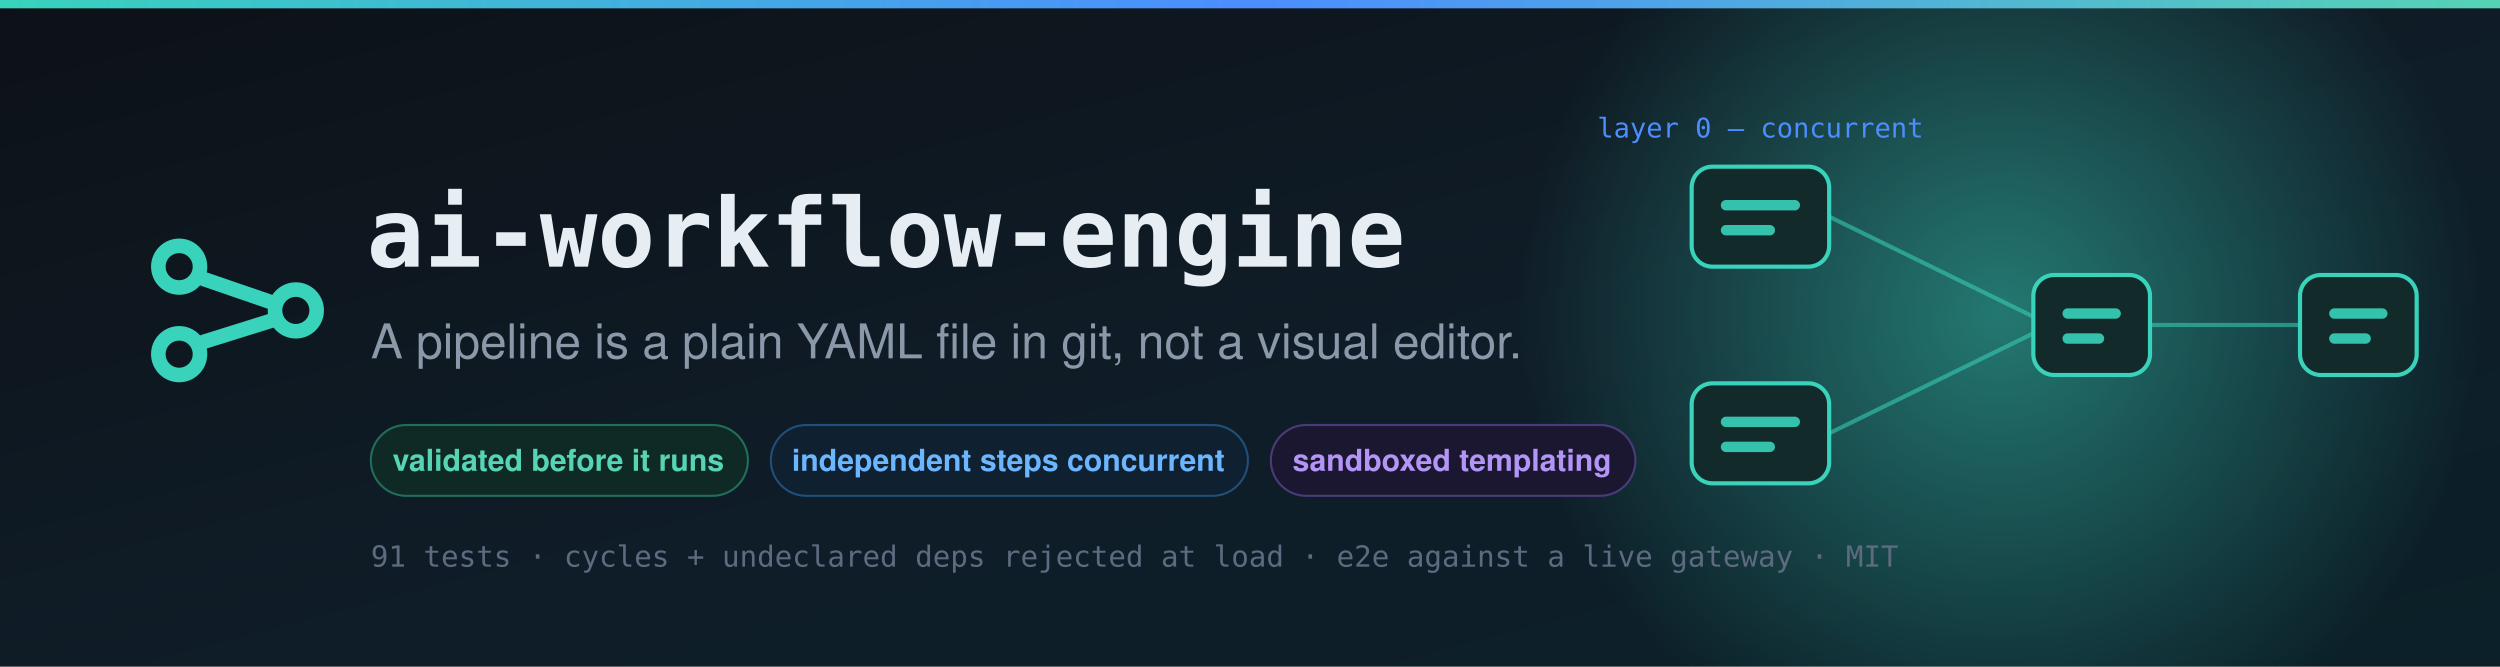
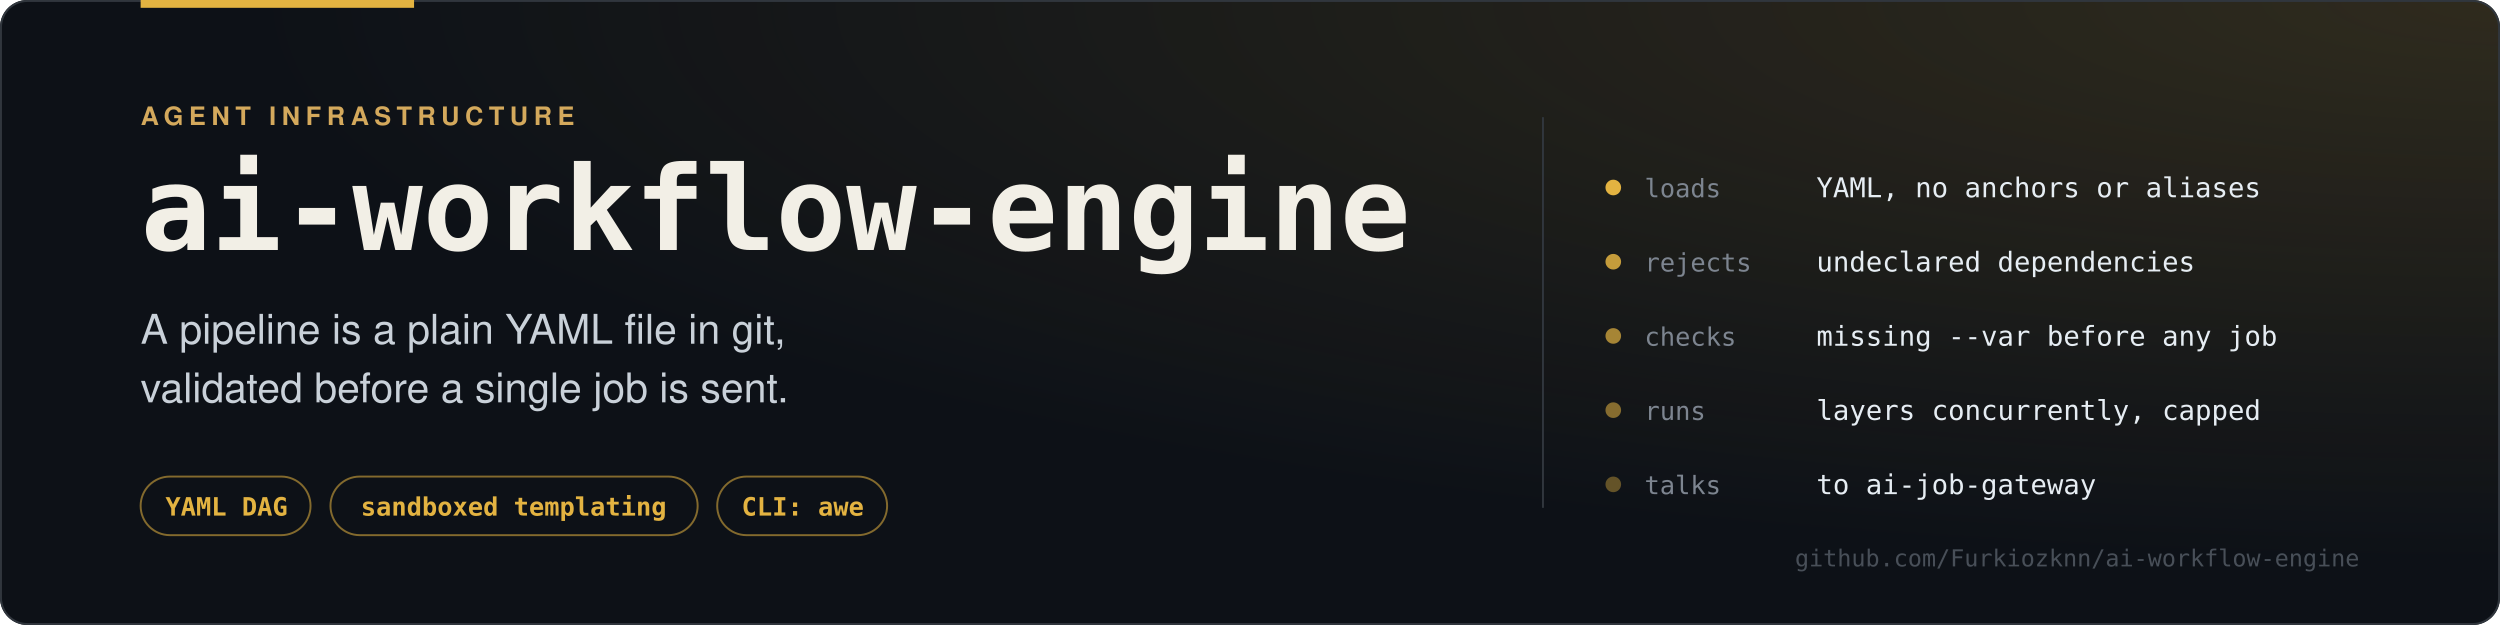
- <svg xmlns="http://www.w3.org/2000/svg" viewBox="0 0 1200 320" width="1200" height="320" role="img" aria-label="ai-workflow-engine - a pipeline is a plain YAML file that runs as a DAG">
+ <svg xmlns="http://www.w3.org/2000/svg" width="1280" height="320" viewBox="0 0 1280 320" role="img" aria-labelledby="t d">
  <defs>
-     <linearGradient id="bg" x1="0" y1="0" x2="1" y2="1">
-       <stop offset="0%" stop-color="#0d1117" />
-       <stop offset="55%" stop-color="#0f1d28" />
-       <stop offset="100%" stop-color="#0b2028" />
-     </linearGradient>
-     <linearGradient id="accent" x1="0" y1="0" x2="1" y2="0">
-       <stop offset="0%" stop-color="#39d3bb" />
-       <stop offset="50%" stop-color="#4c8dff" />
-       <stop offset="100%" stop-color="#56d4b4" />
-     </linearGradient>
-     <linearGradient id="markAccent" gradientUnits="userSpaceOnUse" x1="72" y1="108" x2="146" y2="190">
-       <stop offset="0%" stop-color="#39d3bb" />
-       <stop offset="60%" stop-color="#4c8dff" />
-       <stop offset="100%" stop-color="#56d4b4" />
-     </linearGradient>
-     <radialGradient id="glow" cx="0.5" cy="0.5" r="0.5">
-       <stop offset="0%" stop-color="#39d3bb" stop-opacity="0.5" />
-       <stop offset="100%" stop-color="#39d3bb" stop-opacity="0" />
+     <radialGradient id="g" cx="1" cy="0" r="0.9">
+       <stop offset="0" stop-color="#e3b341" stop-opacity=".16" />
+       <stop offset="1" stop-color="#e3b341" stop-opacity="0" />
    </radialGradient>
+     <style>.u{font:700 13px/1 -apple-system,BlinkMacSystemFont,'Segoe UI',Helvetica,Arial,'DejaVu Sans',sans-serif;letter-spacing:.22em;fill:#d4a95c}.n{font:700 60px/1 ui-monospace,SFMono-Regular,'SF Mono',Menlo,Consolas,'DejaVu Sans Mono',monospace;fill:#f2efe6}
+ .p{font:400 21px/1 -apple-system,BlinkMacSystemFont,'Segoe UI',Helvetica,Arial,'DejaVu Sans',sans-serif;fill:#c9d1d9}.c{fill:none;stroke:#e3b341;stroke-opacity:.55}.ct{font:600 13px/1 ui-monospace,SFMono-Regular,'SF Mono',Menlo,Consolas,'DejaVu Sans Mono',monospace;fill:#e3b341}
+ .k{font:400 13px/1 ui-monospace,SFMono-Regular,'SF Mono',Menlo,Consolas,'DejaVu Sans Mono',monospace;fill:#7d8590}.d{font:500 14px/1 ui-monospace,SFMono-Regular,'SF Mono',Menlo,Consolas,'DejaVu Sans Mono',monospace;fill:#e6edf3}.f{font:400 12px/1 ui-monospace,SFMono-Regular,'SF Mono',Menlo,Consolas,'DejaVu Sans Mono',monospace;fill:#484f58}</style>
  </defs>
-   <rect width="1200" height="320" fill="url(#bg)" />
-   <circle cx="960" cy="150" r="230" fill="url(#glow)" />
-   <rect x="0" y="0" width="1200" height="4" fill="url(#accent)" />
-   <g>
-     <g stroke="#39d3bb" stroke-opacity="0.55" stroke-width="2" fill="none">
-       <path d="M878 104 L976 152" />
-       <path d="M878 208 L976 160" />
-       <path d="M1032 156 L1104 156" />
-     </g>
-     <g fill="#122a2a" stroke="#39d3bb" stroke-width="2">
-       <rect x="812" y="80" width="66" height="48" rx="10" />
-       <rect x="812" y="184" width="66" height="48" rx="10" />
-       <rect x="976" y="132" width="56" height="48" rx="10" />
-       <rect x="1104" y="132" width="56" height="48" rx="10" />
-     </g>
-     <g fill="#39d3bb" opacity="0.9">
-       <rect x="826" y="96" width="38" height="5" rx="2.5" />
-       <rect x="826" y="108" width="26" height="5" rx="2.5" />
-       <rect x="826" y="200" width="38" height="5" rx="2.5" />
-       <rect x="826" y="212" width="26" height="5" rx="2.5" />
-       <rect x="990" y="148" width="28" height="5" rx="2.5" />
-       <rect x="990" y="160" width="20" height="5" rx="2.5" />
-       <rect x="1118" y="148" width="28" height="5" rx="2.5" />
-       <rect x="1118" y="160" width="20" height="5" rx="2.5" />
-     </g>
-     <text x="845" y="66" text-anchor="middle" font-family="ui-monospace, monospace" font-size="13" fill="#4c8dff">layer 0 — concurrent</text>
-   </g>
-   <g transform="translate(72,108)" fill="none" stroke="url(#markAccent)" stroke-width="7" stroke-linecap="round">
-     <circle cx="14" cy="20" r="10" />
-     <circle cx="14" cy="62" r="10" />
-     <circle cx="70" cy="41" r="10" />
-     <path d="M26 26 L58 37" />
-     <path d="M26 56 L58 46" />
-   </g>
-   <text x="176" y="128" font-family="ui-monospace, SFMono-Regular, Menlo, Consolas, monospace" font-size="46" font-weight="700" fill="#e6edf3">ai-workflow-engine</text>
-   <text x="178" y="172" font-family="-apple-system, BlinkMacSystemFont, Segoe UI, Helvetica, Arial, sans-serif" font-size="23" fill="#8b98a9">A pipeline is a plain YAML file in git, not a visual editor.</text>
-   <g font-family="-apple-system, BlinkMacSystemFont, Segoe UI, Helvetica, Arial, sans-serif" font-size="14.5" font-weight="600">
-     <g transform="translate(178,204)">
-       <rect width="181" height="34" rx="17" fill="#0f2a24" stroke="#1f6f5c" />
-       <text x="90" y="22" text-anchor="middle" fill="#56d4b4">validated before it runs</text>
-     </g>
-     <g transform="translate(370,204)">
-       <rect width="229" height="34" rx="17" fill="#0f2130" stroke="#1f4f7a" />
-       <text x="114" y="22" text-anchor="middle" fill="#6cb6ff">independent steps concurrent</text>
-     </g>
-     <g transform="translate(610,204)">
-       <rect width="175" height="34" rx="17" fill="#1c1730" stroke="#4a3b7a" />
-       <text x="87" y="22" text-anchor="middle" fill="#b394f7">sandboxed templating</text>
-     </g>
-   </g>
-   <text x="178" y="272" font-family="ui-monospace, SFMono-Regular, Menlo, Consolas, monospace" font-size="14" fill="#5c6b7f">91 tests · cycles + undeclared deps rejected at load · e2e against a live gateway · MIT</text>
+   <rect width="1280" height="320" rx="14" fill="#0d1117" />
+   <rect width="1280" height="320" rx="14" fill="url(#g)" />
+   <rect x="0.5" y="0.5" width="1279" height="319" rx="13.5" fill="none" stroke="#30363d" />
+   <rect x="72" y="0" width="140" height="4" fill="#e3b341" />
+   <text x="72" y="64" class="u">AGENT INFRASTRUCTURE</text>
+   <text x="72" y="128" class="n">ai-workflow-engine</text>
+   <text x="72" y="176" class="p">A pipeline is a plain YAML file in git,</text>
+   <text x="72" y="206" class="p">validated before a single job is sent.</text>
+   <rect x="72" y="244" width="87" height="30" rx="15" class="c" />
+   <text x="116" y="264" class="ct" text-anchor="middle">YAML DAG</text>
+   <rect x="169.2" y="244" width="188" height="30" rx="15" class="c" />
+   <text x="263" y="264" class="ct" text-anchor="middle">sandboxed templating</text>
+   <rect x="367.2" y="244" width="87" height="30" rx="15" class="c" />
+   <text x="411" y="264" class="ct" text-anchor="middle">CLI: awe</text>
+   <line x1="790" y1="60" x2="790" y2="260" stroke="#30363d" />
+   <circle cx="826" cy="96" r="4" fill="#e3b341" opacity="1.00" />
+   <text x="842" y="101" class="k">loads</text>
+   <text x="930" y="101" class="d">YAML, no anchors or aliases</text>
+   <circle cx="826" cy="134" r="4" fill="#e3b341" opacity="0.85" />
+   <text x="842" y="139" class="k">rejects</text>
+   <text x="930" y="139" class="d">undeclared dependencies</text>
+   <circle cx="826" cy="172" r="4" fill="#e3b341" opacity="0.70" />
+   <text x="842" y="177" class="k">checks</text>
+   <text x="930" y="177" class="d">missing --var before any job</text>
+   <circle cx="826" cy="210" r="4" fill="#e3b341" opacity="0.55" />
+   <text x="842" y="215" class="k">runs</text>
+   <text x="930" y="215" class="d">layers concurrently, capped</text>
+   <circle cx="826" cy="248" r="4" fill="#e3b341" opacity="0.40" />
+   <text x="842" y="253" class="k">talks</text>
+   <text x="930" y="253" class="d">to ai-job-gateway</text>
+   <text x="1208" y="290" class="f" text-anchor="end">github.com/Furkiozknn/ai-workflow-engine</text>
</svg>
